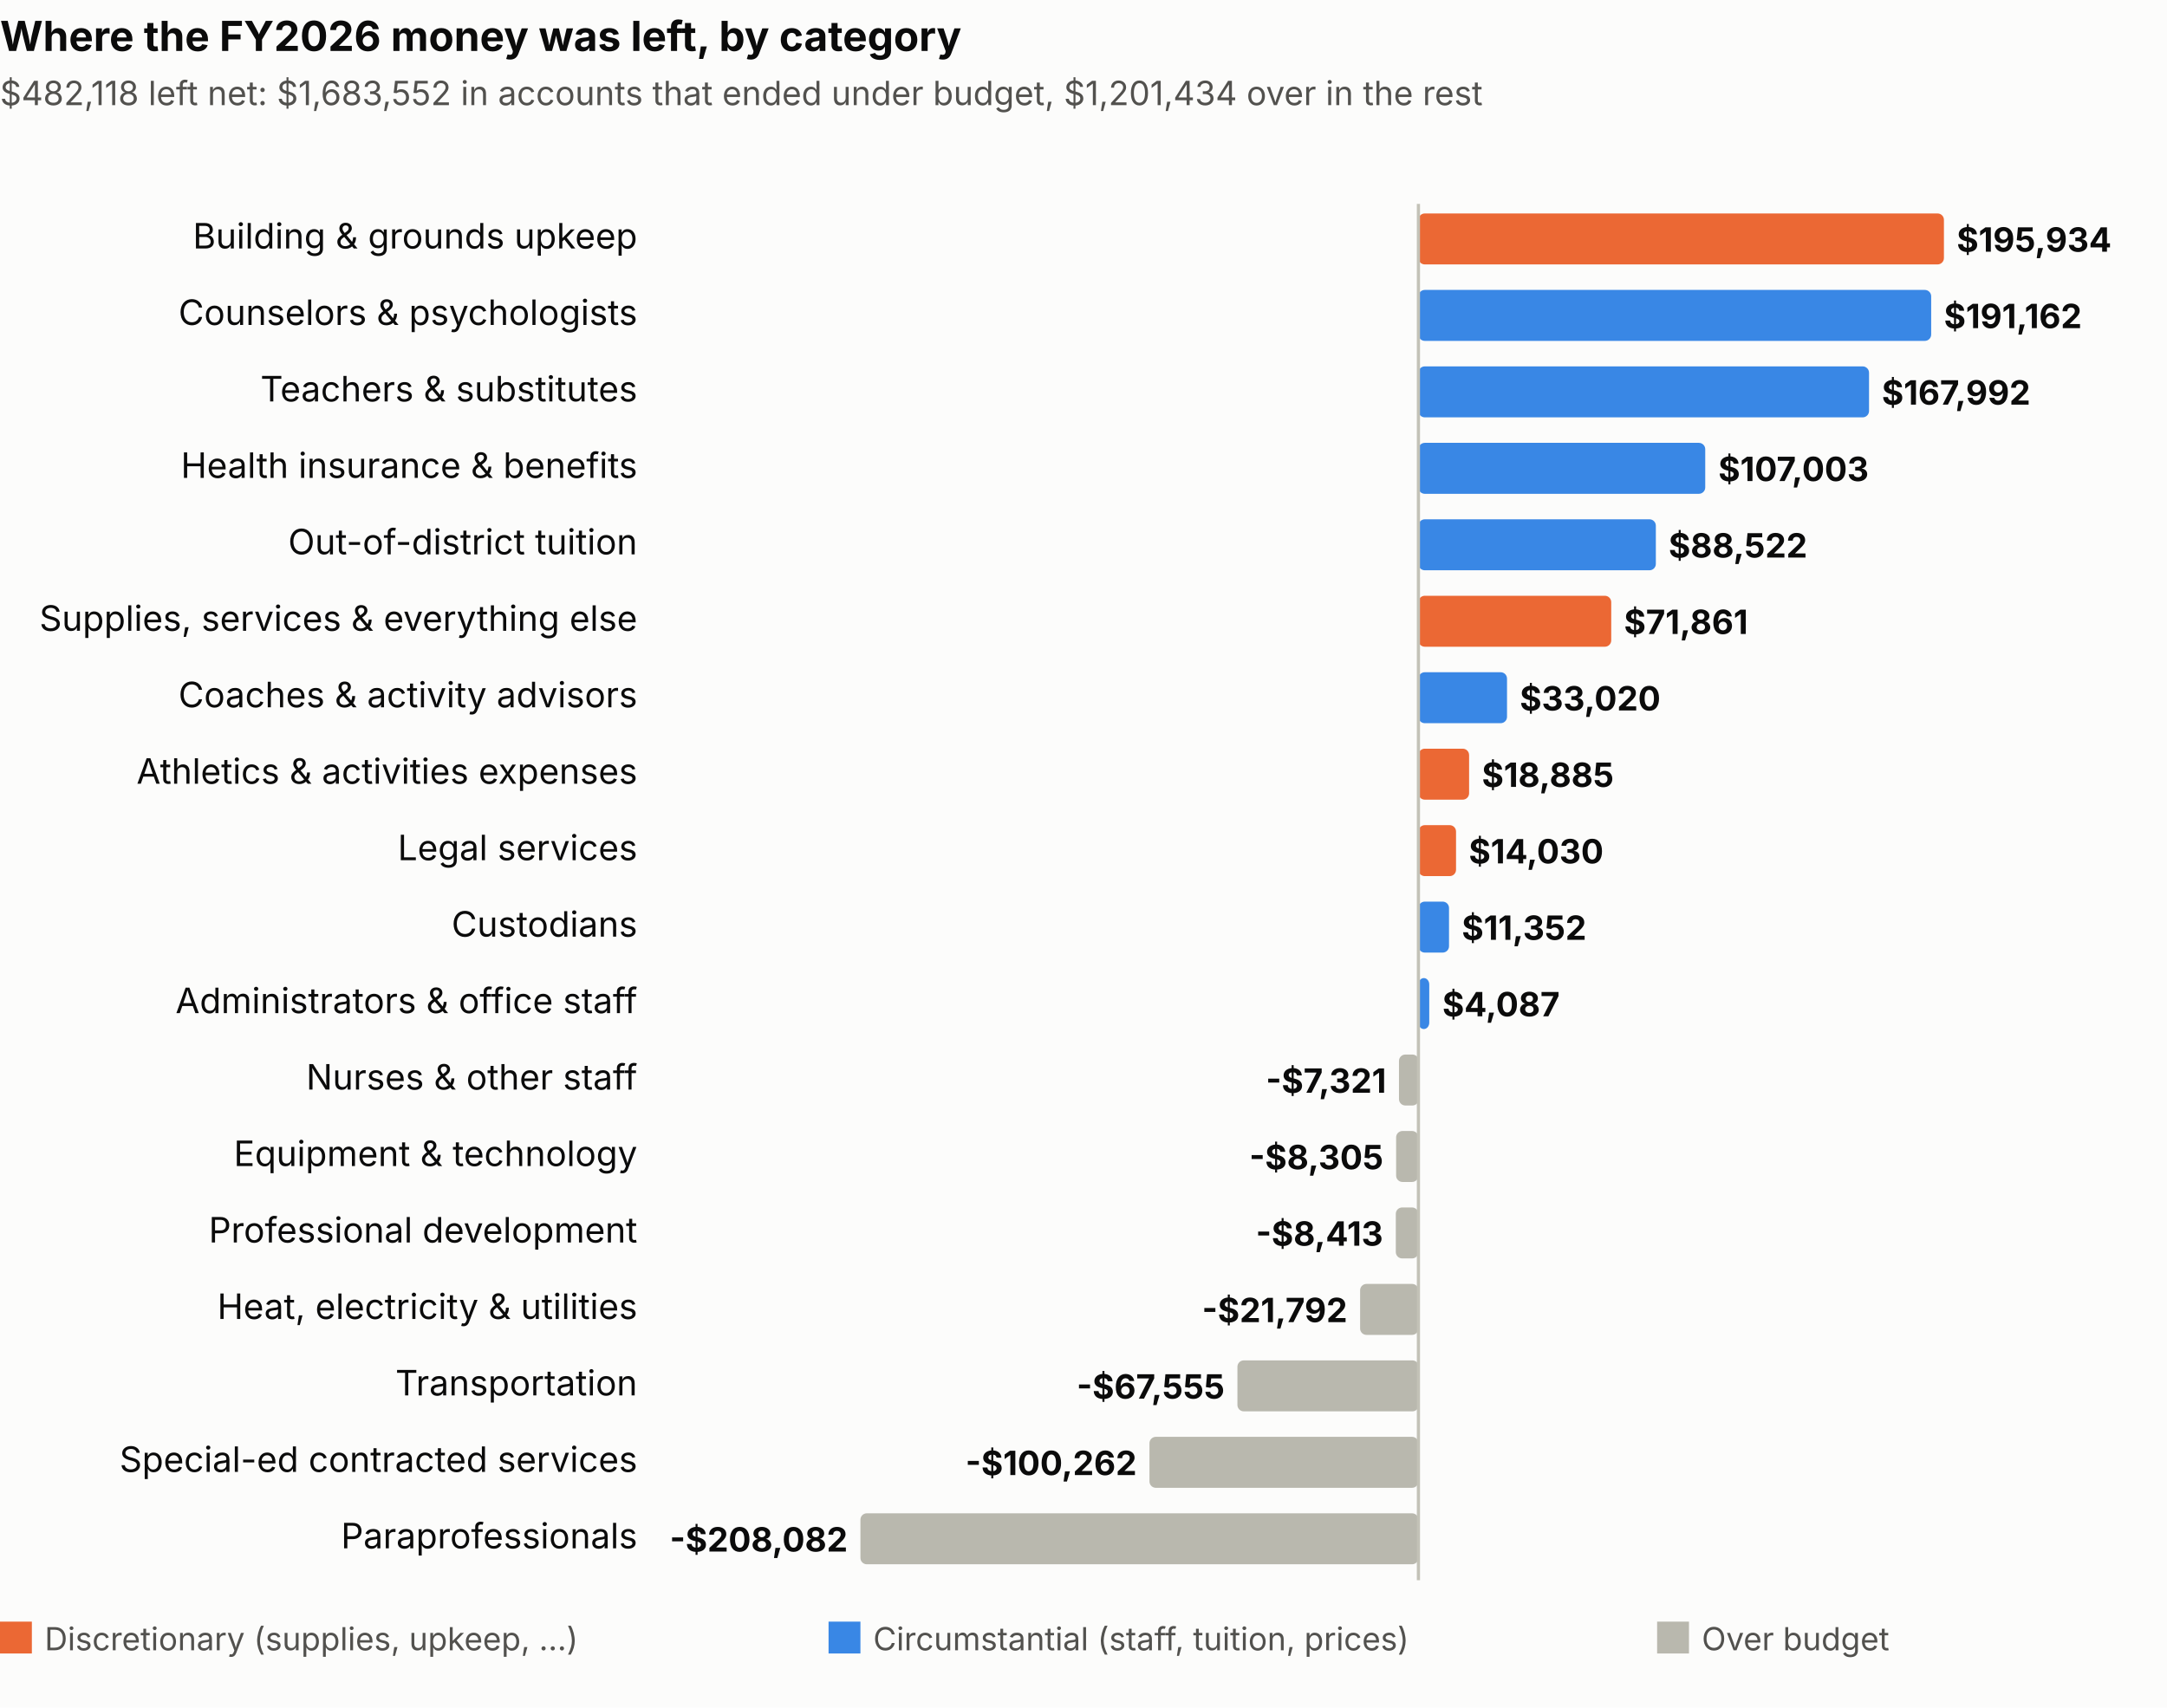
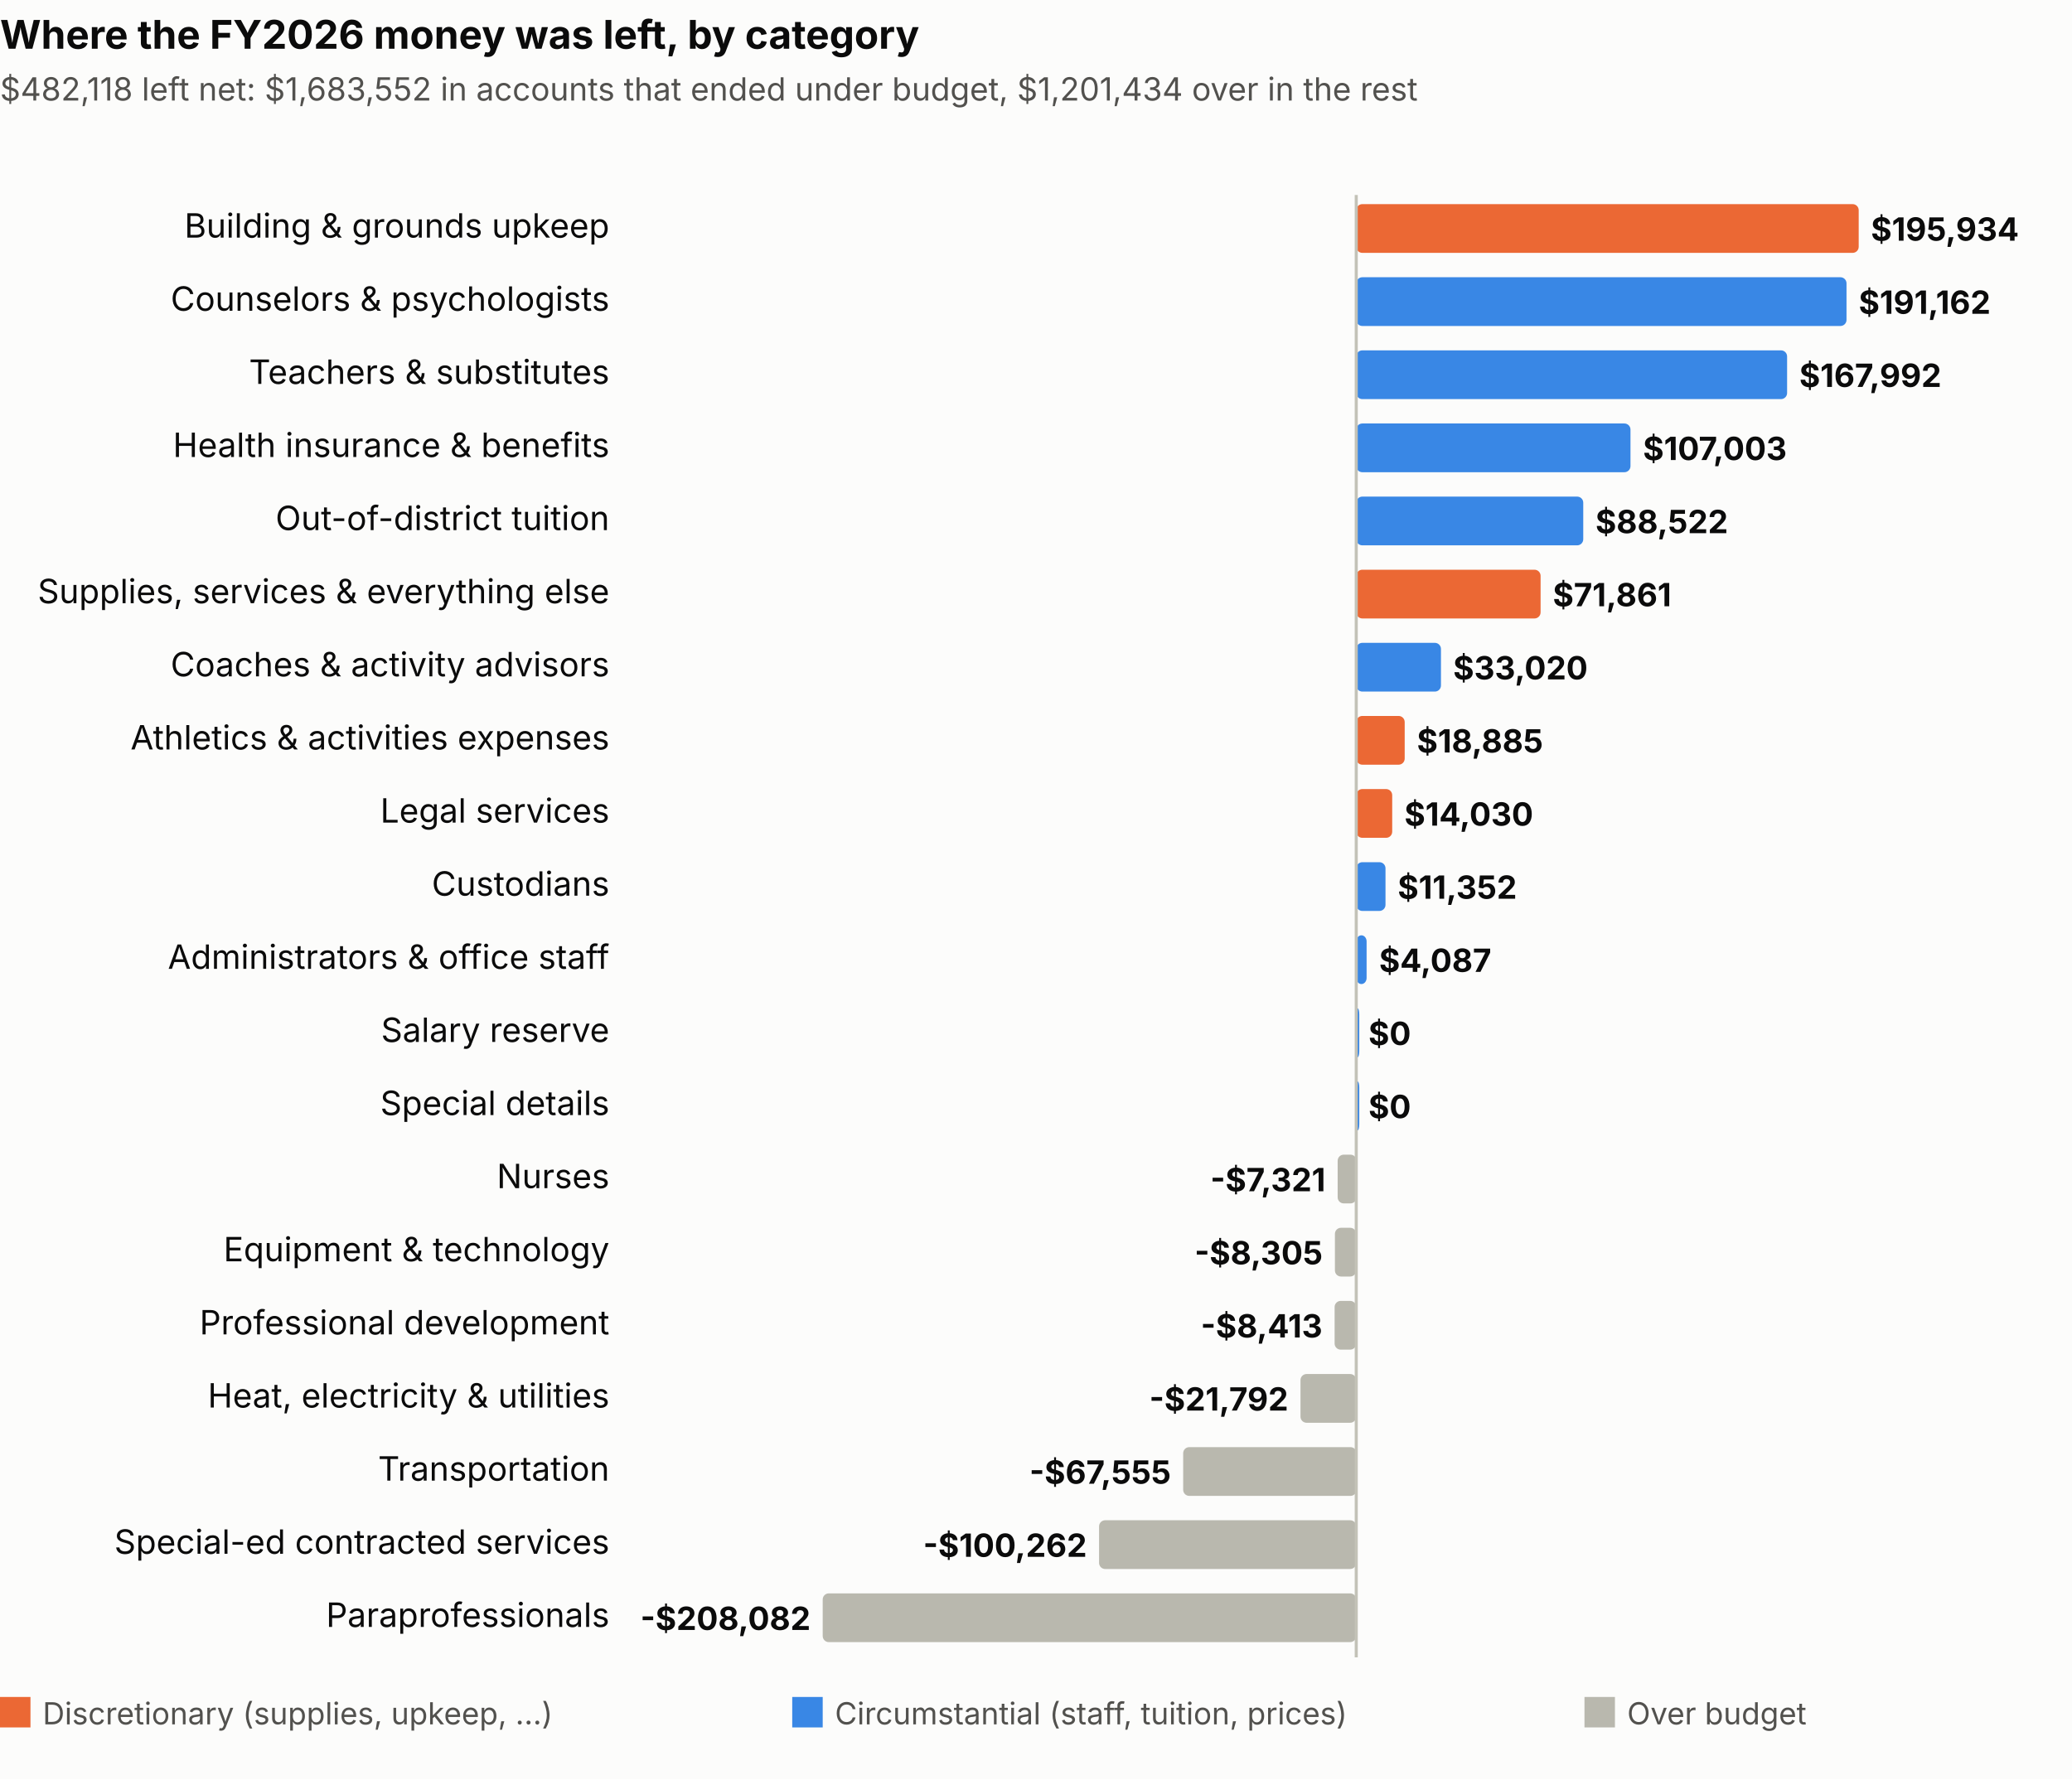
- <svg xmlns="http://www.w3.org/2000/svg" viewBox="0 0 680 536" width="680" height="536" role="img" aria-label="Where the FY2026 money was left, by category. $482,118 left net: $1,683,552 in accounts that ended under budget, $1,201,434 over in the rest" font-family="system-ui, -apple-system, &quot;Segoe UI&quot;, sans-serif">
-   <rect width="680" height="536" fill="#fcfcfb" />
+ <svg xmlns="http://www.w3.org/2000/svg" viewBox="0 0 680 584" width="680" height="584" role="img" aria-label="Where the FY2026 money was left, by category. $482,118 left net: $1,683,552 in accounts that ended under budget, $1,201,434 over in the rest" font-family="system-ui, -apple-system, &quot;Segoe UI&quot;, sans-serif">
+   <rect width="680" height="584" fill="#fcfcfb" />
  <text x="0" y="16" font-size="13" font-weight="700" fill="#0b0b0b">Where the FY2026 money was left, by category</text>
  <text x="0" y="33" font-size="10.5" fill="#52514e">$482,118 left net: $1,683,552 in accounts that ended under budget, $1,201,434 over in the rest</text>
  <text x="200" y="78.0" font-size="11" text-anchor="end" fill="#0b0b0b">Building &amp; grounds upkeep</text>
  <rect x="445.1" y="67.0" width="164.9" height="16" fill="#eb6834" rx="2" />
  <text x="614.0" y="79.0" font-size="10.5" font-weight="700" text-anchor="start" fill="#0b0b0b">$195,934</text>
  <text x="200" y="102.0" font-size="11" text-anchor="end" fill="#0b0b0b">Counselors &amp; psychologists</text>
  <rect x="445.1" y="91.0" width="160.9" height="16" fill="#3987e5" rx="2" />
  <text x="610.0" y="103.0" font-size="10.5" font-weight="700" text-anchor="start" fill="#0b0b0b">$191,162</text>
  <text x="200" y="126.0" font-size="11" text-anchor="end" fill="#0b0b0b">Teachers &amp; substitutes</text>
  <rect x="445.1" y="115.0" width="141.4" height="16" fill="#3987e5" rx="2" />
  <text x="590.5" y="127.0" font-size="10.5" font-weight="700" text-anchor="start" fill="#0b0b0b">$167,992</text>
  <text x="200" y="150.0" font-size="11" text-anchor="end" fill="#0b0b0b">Health insurance &amp; benefits</text>
  <rect x="445.1" y="139.0" width="90.0" height="16" fill="#3987e5" rx="2" />
  <text x="539.2" y="151.0" font-size="10.5" font-weight="700" text-anchor="start" fill="#0b0b0b">$107,003</text>
  <text x="200" y="174.0" font-size="11" text-anchor="end" fill="#0b0b0b">Out-of-district tuition</text>
  <rect x="445.1" y="163.0" width="74.5" height="16" fill="#3987e5" rx="2" />
  <text x="523.6" y="175.0" font-size="10.5" font-weight="700" text-anchor="start" fill="#0b0b0b">$88,522</text>
  <text x="200" y="198.0" font-size="11" text-anchor="end" fill="#0b0b0b">Supplies, services &amp; everything else</text>
  <rect x="445.1" y="187.0" width="60.5" height="16" fill="#eb6834" rx="2" />
  <text x="509.6" y="199.0" font-size="10.5" font-weight="700" text-anchor="start" fill="#0b0b0b">$71,861</text>
  <text x="200" y="222.0" font-size="11" text-anchor="end" fill="#0b0b0b">Coaches &amp; activity advisors</text>
  <rect x="445.1" y="211.0" width="27.8" height="16" fill="#3987e5" rx="2" />
  <text x="476.9" y="223.0" font-size="10.5" font-weight="700" text-anchor="start" fill="#0b0b0b">$33,020</text>
  <text x="200" y="246.0" font-size="11" text-anchor="end" fill="#0b0b0b">Athletics &amp; activities expenses</text>
  <rect x="445.1" y="235.0" width="15.9" height="16" fill="#eb6834" rx="2" />
  <text x="465.0" y="247.0" font-size="10.5" font-weight="700" text-anchor="start" fill="#0b0b0b">$18,885</text>
  <text x="200" y="270.0" font-size="11" text-anchor="end" fill="#0b0b0b">Legal services</text>
  <rect x="445.1" y="259.0" width="11.8" height="16" fill="#eb6834" rx="2" />
  <text x="460.9" y="271.0" font-size="10.5" font-weight="700" text-anchor="start" fill="#0b0b0b">$14,030</text>
  <text x="200" y="294.0" font-size="11" text-anchor="end" fill="#0b0b0b">Custodians</text>
  <rect x="445.1" y="283.0" width="9.6" height="16" fill="#3987e5" rx="2" />
  <text x="458.7" y="295.0" font-size="10.5" font-weight="700" text-anchor="start" fill="#0b0b0b">$11,352</text>
  <text x="200" y="318.0" font-size="11" text-anchor="end" fill="#0b0b0b">Administrators &amp; office staff</text>
  <rect x="445.1" y="307.0" width="3.4" height="16" fill="#3987e5" rx="2" />
  <text x="452.6" y="319.0" font-size="10.5" font-weight="700" text-anchor="start" fill="#0b0b0b">$4,087</text>
-   <text x="200" y="342.0" font-size="11" text-anchor="end" fill="#0b0b0b">Nurses &amp; other staff</text>
-   <rect x="439.0" y="331.0" width="6.2" height="16" fill="#b9b8ae" rx="2" />
-   <text x="435.0" y="343.0" font-size="10.5" font-weight="700" text-anchor="end" fill="#0b0b0b">-$7,321</text>
-   <text x="200" y="366.0" font-size="11" text-anchor="end" fill="#0b0b0b">Equipment &amp; technology</text>
-   <rect x="438.1" y="355.0" width="7.0" height="16" fill="#b9b8ae" rx="2" />
-   <text x="434.1" y="367.0" font-size="10.5" font-weight="700" text-anchor="end" fill="#0b0b0b">-$8,305</text>
-   <text x="200" y="390.0" font-size="11" text-anchor="end" fill="#0b0b0b">Professional development</text>
-   <rect x="438.0" y="379.0" width="7.1" height="16" fill="#b9b8ae" rx="2" />
-   <text x="434.0" y="391.0" font-size="10.5" font-weight="700" text-anchor="end" fill="#0b0b0b">-$8,413</text>
-   <text x="200" y="414.0" font-size="11" text-anchor="end" fill="#0b0b0b">Heat, electricity &amp; utilities</text>
-   <rect x="426.8" y="403.0" width="18.3" height="16" fill="#b9b8ae" rx="2" />
-   <text x="422.8" y="415.0" font-size="10.5" font-weight="700" text-anchor="end" fill="#0b0b0b">-$21,792</text>
-   <text x="200" y="438.0" font-size="11" text-anchor="end" fill="#0b0b0b">Transportation</text>
-   <rect x="388.3" y="427.0" width="56.9" height="16" fill="#b9b8ae" rx="2" />
-   <text x="384.3" y="439.0" font-size="10.5" font-weight="700" text-anchor="end" fill="#0b0b0b">-$67,555</text>
-   <text x="200" y="462.0" font-size="11" text-anchor="end" fill="#0b0b0b">Special-ed contracted services</text>
-   <rect x="360.7" y="451.0" width="84.4" height="16" fill="#b9b8ae" rx="2" />
-   <text x="356.7" y="463.0" font-size="10.5" font-weight="700" text-anchor="end" fill="#0b0b0b">-$100,262</text>
-   <text x="200" y="486.0" font-size="11" text-anchor="end" fill="#0b0b0b">Paraprofessionals</text>
-   <rect x="270.0" y="475.0" width="175.1" height="16" fill="#b9b8ae" rx="2" />
-   <text x="266.0" y="487.0" font-size="10.5" font-weight="700" text-anchor="end" fill="#0b0b0b">-$208,082</text>
-   <line x1="445.1" y1="64" x2="445.1" y2="496" stroke="#c3c2b7" />
-   <rect x="0" y="509" width="10" height="10" fill="#eb6834" />
-   <text x="14" y="518" font-size="10" fill="#52514e">Discretionary (supplies, upkeep, …)</text>
-   <rect x="260" y="509" width="10" height="10" fill="#3987e5" />
-   <text x="274" y="518" font-size="10" fill="#52514e">Circumstantial (staff, tuition, prices)</text>
-   <rect x="520" y="509" width="10" height="10" fill="#b9b8ae" />
-   <text x="534" y="518" font-size="10" fill="#52514e">Over budget</text>
+   <text x="200" y="342.0" font-size="11" text-anchor="end" fill="#0b0b0b">Salary reserve</text>
+   <rect x="445.1" y="331.0" width="1.0" height="16" fill="#3987e5" rx="2" />
+   <text x="449.1" y="343.0" font-size="10.5" font-weight="700" text-anchor="start" fill="#0b0b0b">$0</text>
+   <text x="200" y="366.0" font-size="11" text-anchor="end" fill="#0b0b0b">Special details</text>
+   <rect x="445.1" y="355.0" width="1.0" height="16" fill="#3987e5" rx="2" />
+   <text x="449.1" y="367.0" font-size="10.5" font-weight="700" text-anchor="start" fill="#0b0b0b">$0</text>
+   <text x="200" y="390.0" font-size="11" text-anchor="end" fill="#0b0b0b">Nurses</text>
+   <rect x="439.0" y="379.0" width="6.2" height="16" fill="#b9b8ae" rx="2" />
+   <text x="435.0" y="391.0" font-size="10.5" font-weight="700" text-anchor="end" fill="#0b0b0b">-$7,321</text>
+   <text x="200" y="414.0" font-size="11" text-anchor="end" fill="#0b0b0b">Equipment &amp; technology</text>
+   <rect x="438.1" y="403.0" width="7.0" height="16" fill="#b9b8ae" rx="2" />
+   <text x="434.1" y="415.0" font-size="10.5" font-weight="700" text-anchor="end" fill="#0b0b0b">-$8,305</text>
+   <text x="200" y="438.0" font-size="11" text-anchor="end" fill="#0b0b0b">Professional development</text>
+   <rect x="438.0" y="427.0" width="7.1" height="16" fill="#b9b8ae" rx="2" />
+   <text x="434.0" y="439.0" font-size="10.5" font-weight="700" text-anchor="end" fill="#0b0b0b">-$8,413</text>
+   <text x="200" y="462.0" font-size="11" text-anchor="end" fill="#0b0b0b">Heat, electricity &amp; utilities</text>
+   <rect x="426.8" y="451.0" width="18.3" height="16" fill="#b9b8ae" rx="2" />
+   <text x="422.8" y="463.0" font-size="10.5" font-weight="700" text-anchor="end" fill="#0b0b0b">-$21,792</text>
+   <text x="200" y="486.0" font-size="11" text-anchor="end" fill="#0b0b0b">Transportation</text>
+   <rect x="388.3" y="475.0" width="56.9" height="16" fill="#b9b8ae" rx="2" />
+   <text x="384.3" y="487.0" font-size="10.5" font-weight="700" text-anchor="end" fill="#0b0b0b">-$67,555</text>
+   <text x="200" y="510.0" font-size="11" text-anchor="end" fill="#0b0b0b">Special-ed contracted services</text>
+   <rect x="360.7" y="499.0" width="84.4" height="16" fill="#b9b8ae" rx="2" />
+   <text x="356.7" y="511.0" font-size="10.5" font-weight="700" text-anchor="end" fill="#0b0b0b">-$100,262</text>
+   <text x="200" y="534.0" font-size="11" text-anchor="end" fill="#0b0b0b">Paraprofessionals</text>
+   <rect x="270.0" y="523.0" width="175.1" height="16" fill="#b9b8ae" rx="2" />
+   <text x="266.0" y="535.0" font-size="10.5" font-weight="700" text-anchor="end" fill="#0b0b0b">-$208,082</text>
+   <line x1="445.1" y1="64" x2="445.1" y2="544" stroke="#c3c2b7" />
+   <rect x="0" y="557" width="10" height="10" fill="#eb6834" />
+   <text x="14" y="566" font-size="10" fill="#52514e">Discretionary (supplies, upkeep, …)</text>
+   <rect x="260" y="557" width="10" height="10" fill="#3987e5" />
+   <text x="274" y="566" font-size="10" fill="#52514e">Circumstantial (staff, tuition, prices)</text>
+   <rect x="520" y="557" width="10" height="10" fill="#b9b8ae" />
+   <text x="534" y="566" font-size="10" fill="#52514e">Over budget</text>
</svg>
